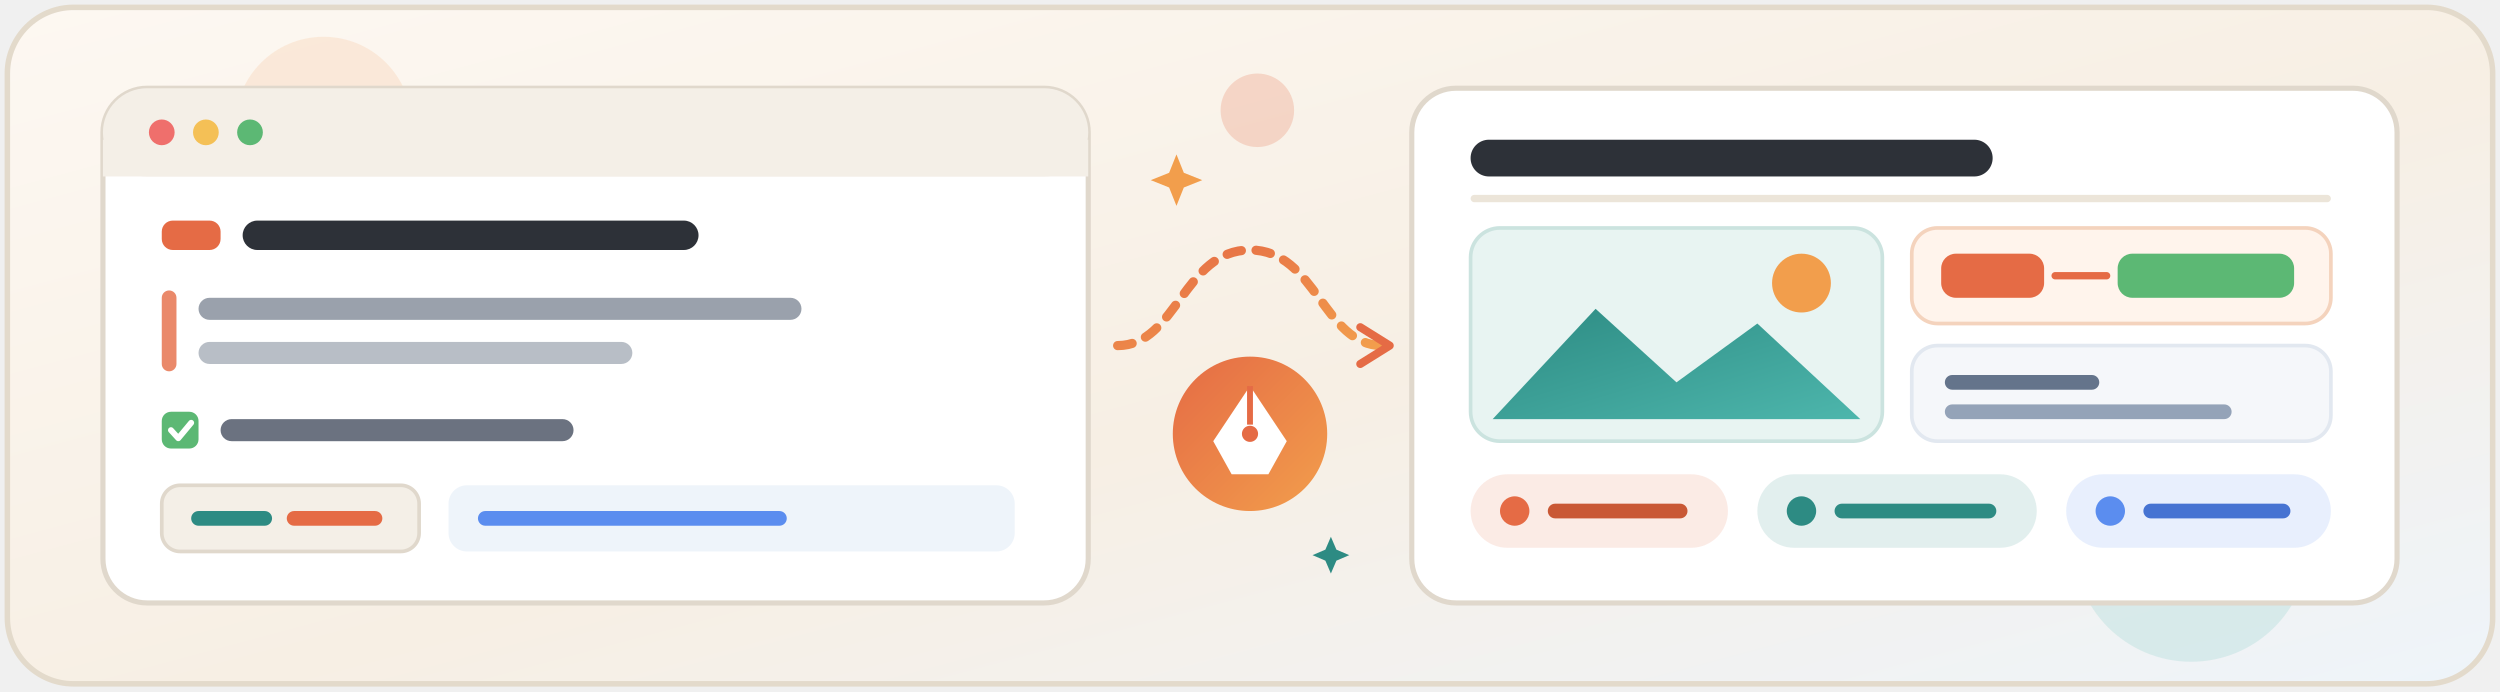
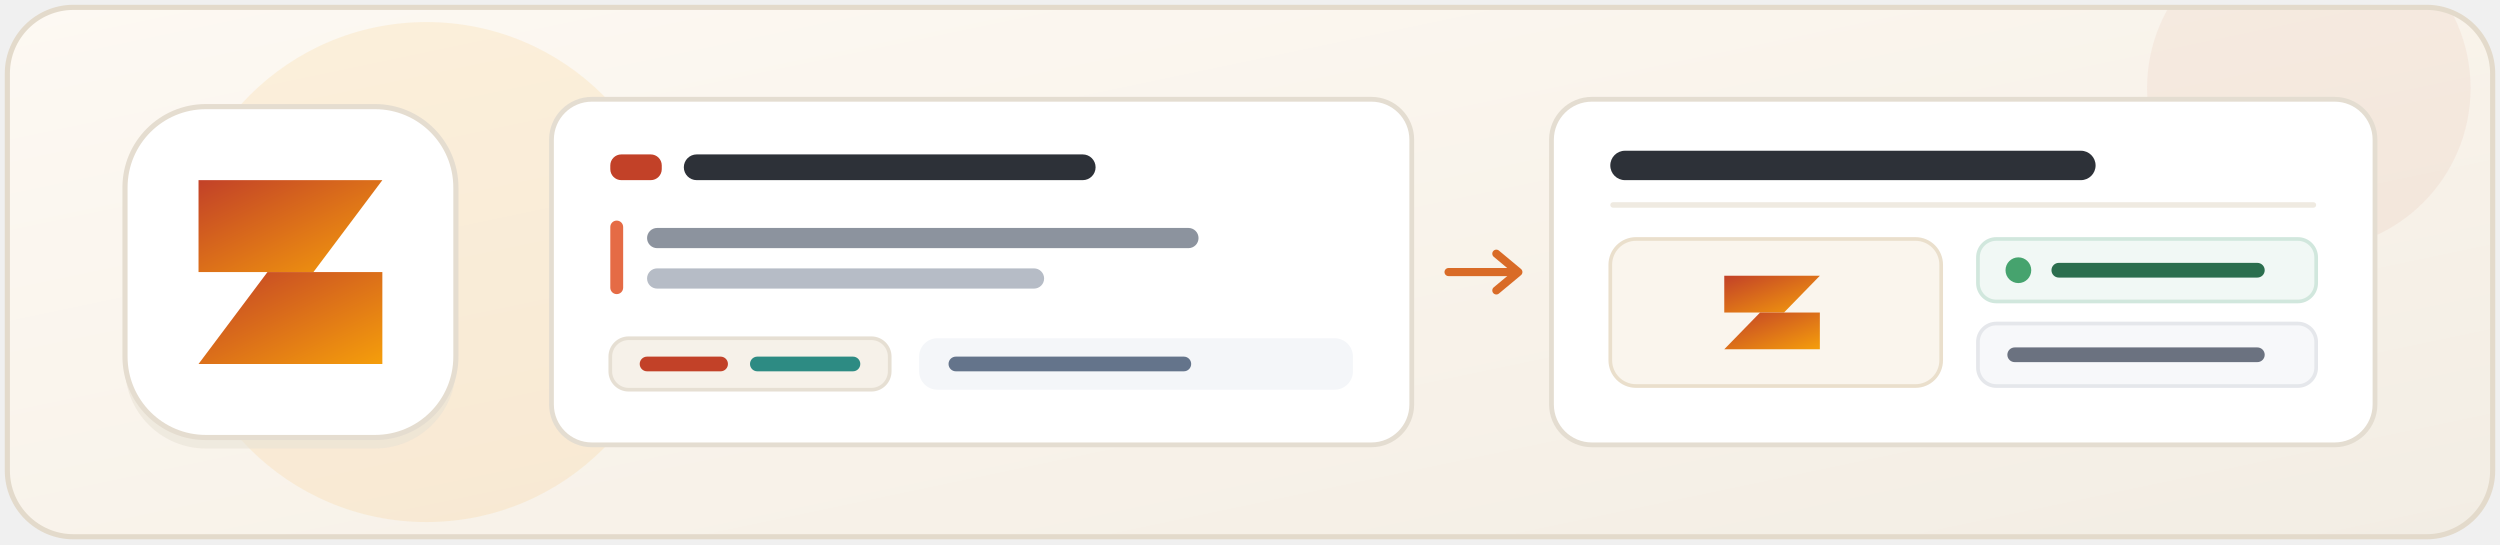
- <svg xmlns="http://www.w3.org/2000/svg" width="680" height="188" viewBox="0 0 680 188">
+ <svg xmlns="http://www.w3.org/2000/svg" width="680" height="148" viewBox="0 0 680 148">
  <defs>
-     <linearGradient id="bg" x1="0" y1="0" x2="1" y2="1">
-       <stop offset="0%" stop-color="#FDF8F2" />
-       <stop offset="55%" stop-color="#F7EFE4" />
-       <stop offset="100%" stop-color="#EEF4FA" />
+     <clipPath id="heroClip">
+       <rect x="2" y="2" width="676" height="144" rx="18" />
+     </clipPath>
+     <linearGradient id="heroBg" x1="0" y1="0" x2="1" y2="1">
+       <stop offset="0%" stop-color="#FDF9F3" />
+       <stop offset="60%" stop-color="#F8F2E9" />
+       <stop offset="100%" stop-color="#F2EDE4" />
    </linearGradient>
-     <linearGradient id="accent" x1="0" y1="0" x2="1" y2="1">
-       <stop offset="0%" stop-color="#E56B45" />
-       <stop offset="100%" stop-color="#F29E4C" />
-     </linearGradient>
-     <linearGradient id="teal" x1="0" y1="0" x2="1" y2="1">
-       <stop offset="0%" stop-color="#2D8B83" />
-       <stop offset="100%" stop-color="#4DB6AC" />
+     <linearGradient id="zGrad" x1="0" y1="0" x2="1" y2="1">
+       <stop offset="0%" stop-color="#C24128" />
+       <stop offset="100%" stop-color="#F59E0B" />
    </linearGradient>
  </defs>
-   <rect x="2" y="2" width="676" height="184" rx="18" fill="url(#bg)" stroke="#E3DACB" stroke-width="1.5" />
-   <circle cx="88" cy="34" r="24" fill="#F4A261" opacity="0.16" />
-   <circle cx="596" cy="148" r="32" fill="#4DB6AC" opacity="0.15" />
-   <circle cx="342" cy="30" r="10" fill="#E56B45" opacity="0.22" />
-   <rect x="28" y="24" width="268" height="140" rx="12" fill="#FFFFFF" stroke="#E0D8CC" stroke-width="1.4" />
-   <rect x="28" y="24" width="268" height="24" rx="12" fill="#F4EFE7" />
-   <rect x="28" y="38" width="268" height="10" fill="#F4EFE7" />
-   <circle cx="44" cy="36" r="3.5" fill="#EF6F6C" />
-   <circle cx="56" cy="36" r="3.5" fill="#F4C056" />
-   <circle cx="68" cy="36" r="3.5" fill="#5CB874" />
-   <rect x="44" y="60" width="16" height="8" rx="3" fill="#E56B45" />
-   <rect x="66" y="60" width="124" height="8" rx="4" fill="#2D3138" />
-   <rect x="44" y="79" width="4" height="22" rx="2" fill="#E56B45" opacity="0.8" />
-   <rect x="54" y="81" width="164" height="6" rx="3" fill="#9AA1AC" />
-   <rect x="54" y="93" width="118" height="6" rx="3" fill="#B8BEC6" />
-   <rect x="44" y="112" width="10" height="10" rx="2.5" fill="#5CB874" />
-   <path d="M46.5 117 L48.5 119.2 L52 115" fill="none" stroke="#FFFFFF" stroke-width="1.6" stroke-linecap="round" stroke-linejoin="round" />
-   <rect x="60" y="114" width="96" height="6" rx="3" fill="#6B7280" />
-   <rect x="44" y="132" width="70" height="18" rx="5" fill="#F4EFE7" stroke="#E0D8CC" stroke-width="1" />
-   <rect x="52" y="139" width="22" height="4" rx="2" fill="#2D8B83" />
-   <rect x="78" y="139" width="26" height="4" rx="2" fill="#E56B45" />
-   <rect x="122" y="132" width="154" height="18" rx="5" fill="#EEF4FA" />
-   <rect x="130" y="139" width="84" height="4" rx="2" fill="#5B8DEF" />
-   <path d="M304 94 C320 94, 322 68, 340 68 C358 68, 360 94, 376 94" fill="none" stroke="url(#accent)" stroke-width="2.5" stroke-dasharray="4 4" stroke-linecap="round" />
-   <path d="M370 89 L378 94 L370 99" fill="none" stroke="#E56B45" stroke-width="2.2" stroke-linecap="round" stroke-linejoin="round" />
-   <circle cx="340" cy="118" r="21" fill="url(#accent)" />
-   <path d="M340 105 L350 120 L345 129 L335 129 L330 120 Z" fill="#FFFFFF" />
-   <circle cx="340" cy="118" r="2.2" fill="#E56B45" />
-   <line x1="340" y1="105" x2="340" y2="115.5" stroke="#E56B45" stroke-width="1.6" />
-   <path d="M320 42 L322 47 L327 49 L322 51 L320 56 L318 51 L313 49 L318 47 Z" fill="#F29E4C" />
-   <path d="M362 146 L363.5 149.5 L367 151 L363.5 152.5 L362 156 L360.5 152.5 L357 151 L360.5 149.5 Z" fill="#2D8B83" />
-   <rect x="384" y="24" width="268" height="140" rx="12" fill="#FFFFFF" stroke="#E0D8CC" stroke-width="1.4" />
-   <rect x="400" y="38" width="142" height="10" rx="5" fill="#2D3138" />
-   <rect x="400" y="53" width="234" height="2" rx="1" fill="#ECE5D9" />
-   <rect x="400" y="62" width="112" height="58" rx="8" fill="#E8F4F2" stroke="#CBE3DF" stroke-width="1" />
-   <circle cx="490" cy="77" r="8" fill="#F29E4C" />
-   <path d="M406 114 L434 84 L456 104 L478 88 L506 114 Z" fill="url(#teal)" />
-   <rect x="520" y="62" width="114" height="26" rx="7" fill="#FFF4EC" stroke="#F4D3BD" stroke-width="1" />
-   <rect x="528" y="69" width="28" height="12" rx="4" fill="#E56B45" />
-   <line x1="559" y1="75" x2="573" y2="75" stroke="#E56B45" stroke-width="2" stroke-linecap="round" />
-   <rect x="576" y="69" width="48" height="12" rx="4" fill="#5CB874" />
-   <rect x="520" y="94" width="114" height="26" rx="7" fill="#F5F7FA" stroke="#E2E8F0" stroke-width="1" />
-   <rect x="529" y="102" width="42" height="4" rx="2" fill="#64748B" />
-   <rect x="529" y="110" width="78" height="4" rx="2" fill="#94A3B8" />
-   <rect x="400" y="129" width="70" height="20" rx="10" fill="#E56B45" opacity="0.14" />
-   <circle cx="412" cy="139" r="4" fill="#E56B45" />
-   <rect x="421" y="137" width="38" height="4" rx="2" fill="#C95835" />
-   <rect x="478" y="129" width="76" height="20" rx="10" fill="#2D8B83" opacity="0.14" />
-   <circle cx="490" cy="139" r="4" fill="#2D8B83" />
-   <rect x="499" y="137" width="44" height="4" rx="2" fill="#2D8B83" />
-   <rect x="562" y="129" width="72" height="20" rx="10" fill="#5B8DEF" opacity="0.14" />
-   <circle cx="574" cy="139" r="4" fill="#5B8DEF" />
-   <rect x="583" y="137" width="40" height="4" rx="2" fill="#4673D2" />
+   <g clip-path="url(#heroClip)">
+     <rect x="2" y="2" width="676" height="144" fill="url(#heroBg)" />
+     <circle cx="116" cy="74" r="68" fill="#F59E0B" opacity="0.10" />
+     <circle cx="628" cy="24" r="44" fill="#C24128" opacity="0.06" />
+     <rect x="34" y="29" width="90" height="90" rx="22" fill="#E8E1D5" opacity="0.55" transform="translate(0,3)" />
+     <rect x="34" y="29" width="90" height="90" rx="22" fill="#FFFFFF" stroke="#E5DDD0" stroke-width="1.4" />
+     <polygon points="54,49 104,49 85.25,74 54,74" fill="url(#zGrad)" />
+     <polygon points="72.75,74 104,74 104,99 54,99" fill="url(#zGrad)" />
+     <rect x="150" y="27" width="234" height="94" rx="11" fill="#FFFFFF" stroke="#E4DDD1" stroke-width="1.3" />
+     <rect x="166" y="42" width="14" height="7" rx="3" fill="#C24128" />
+     <rect x="186" y="42" width="112" height="7" rx="3.5" fill="#2D3138" />
+     <rect x="166" y="60" width="3.5" height="20" rx="1.75" fill="#E56B45" />
+     <rect x="176" y="62" width="150" height="5.5" rx="2.75" fill="#8C939E" />
+     <rect x="176" y="73" width="108" height="5.5" rx="2.75" fill="#B6BCC6" />
+     <rect x="166" y="92" width="76" height="14" rx="5" fill="#F6F1E9" stroke="#E6DFD3" stroke-width="1" />
+     <rect x="174" y="97" width="24" height="4" rx="2" fill="#C24128" />
+     <rect x="204" y="97" width="30" height="4" rx="2" fill="#2D8B83" />
+     <rect x="250" y="92" width="118" height="14" rx="5" fill="#F4F6F9" />
+     <rect x="258" y="97" width="66" height="4" rx="2" fill="#64748B" />
+     <line x1="394" y1="74" x2="412" y2="74" stroke="#D96B27" stroke-width="2.2" stroke-linecap="round" />
+     <path d="M407 69 L413 74 L407 79" fill="none" stroke="#D96B27" stroke-width="2.2" stroke-linecap="round" stroke-linejoin="round" />
+     <rect x="422" y="27" width="224" height="94" rx="11" fill="#FFFFFF" stroke="#E4DDD1" stroke-width="1.3" />
+     <rect x="438" y="41" width="132" height="8" rx="4" fill="#2D3138" />
+     <rect x="438" y="55" width="192" height="1.5" rx="0.75" fill="#EFEAE1" />
+     <rect x="438" y="65" width="90" height="40" rx="7" fill="#FAF5ED" stroke="#EADFCC" stroke-width="1" />
+     <polygon points="469,75 495,75 485.25,85 469,85" fill="url(#zGrad)" />
+     <polygon points="478.75,85 495,85 495,95 469,95" fill="url(#zGrad)" />
+     <rect x="538" y="65" width="92" height="17" rx="5" fill="#F1F8F5" stroke="#D1E7DD" stroke-width="1" />
+     <circle cx="549" cy="73.5" r="3.5" fill="#46A36E" />
+     <rect x="558" y="71.5" width="58" height="4" rx="2" fill="#2B6E4E" />
+     <rect x="538" y="88" width="92" height="17" rx="5" fill="#F7F8FA" stroke="#E5E7EB" stroke-width="1" />
+     <rect x="546" y="94.5" width="70" height="4" rx="2" fill="#6B7280" />
+   </g>
+   <rect x="2" y="2" width="676" height="144" rx="18" fill="none" stroke="#E3DACB" stroke-width="1.4" />
</svg>
